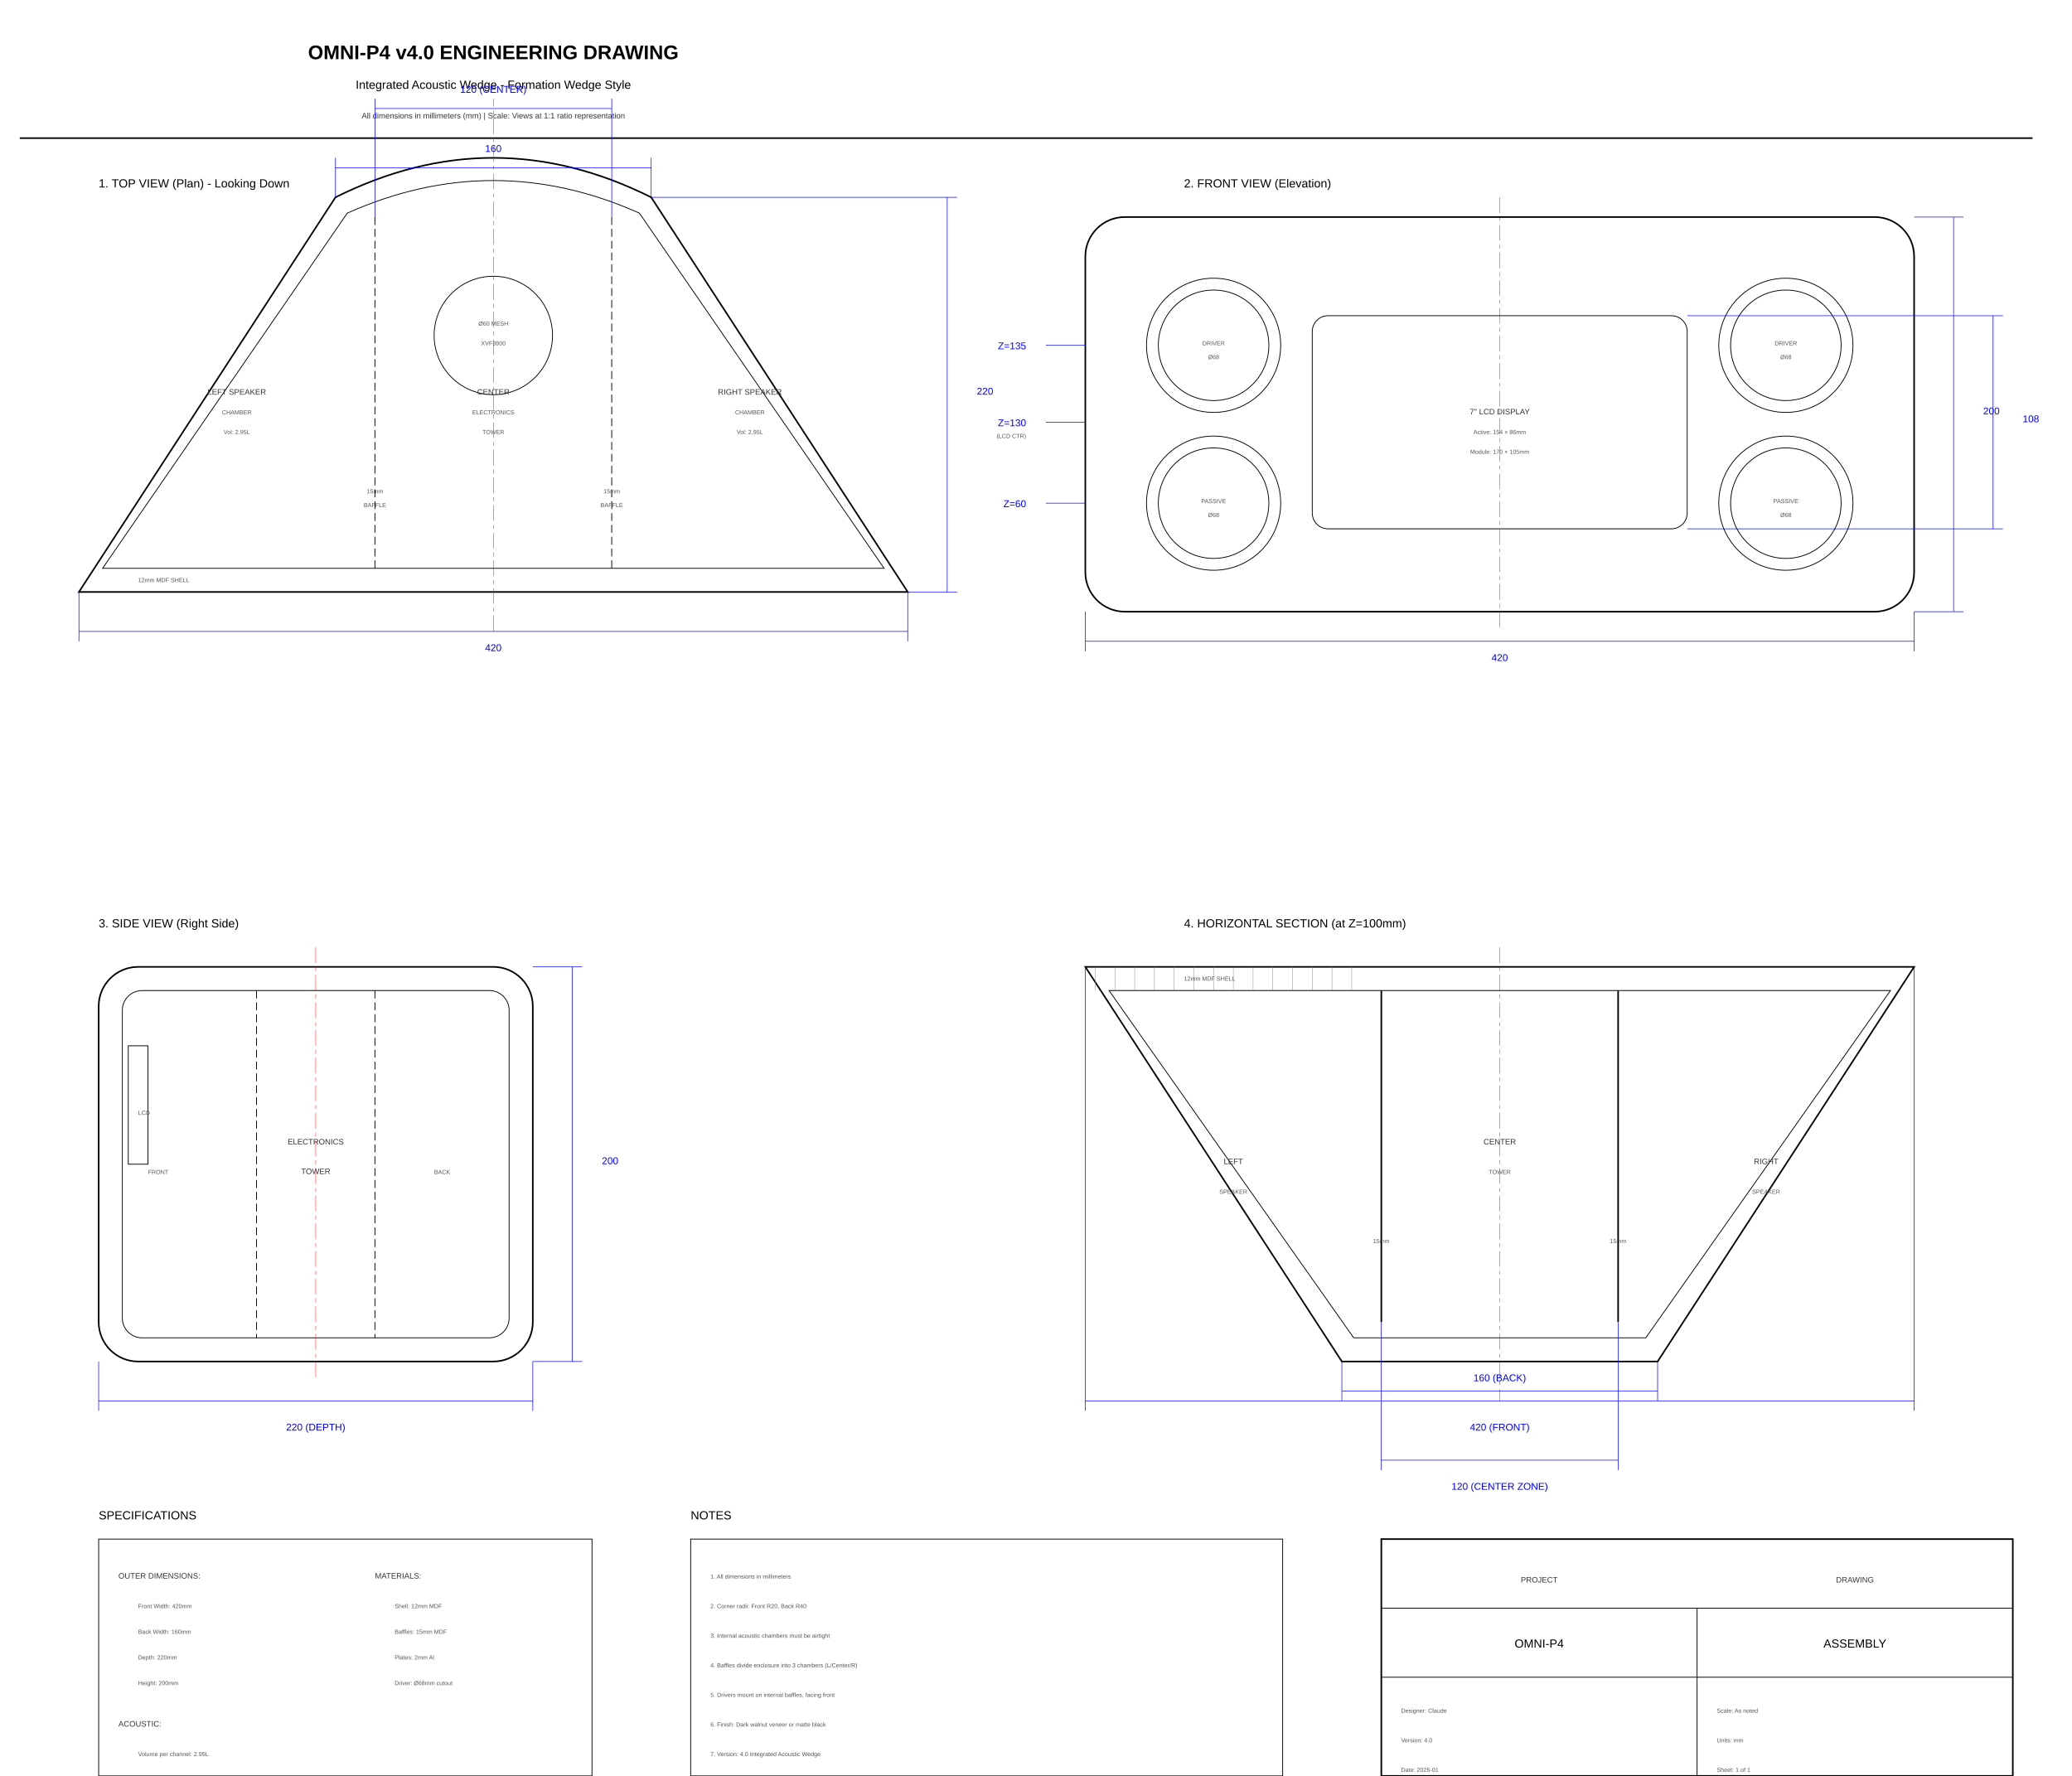
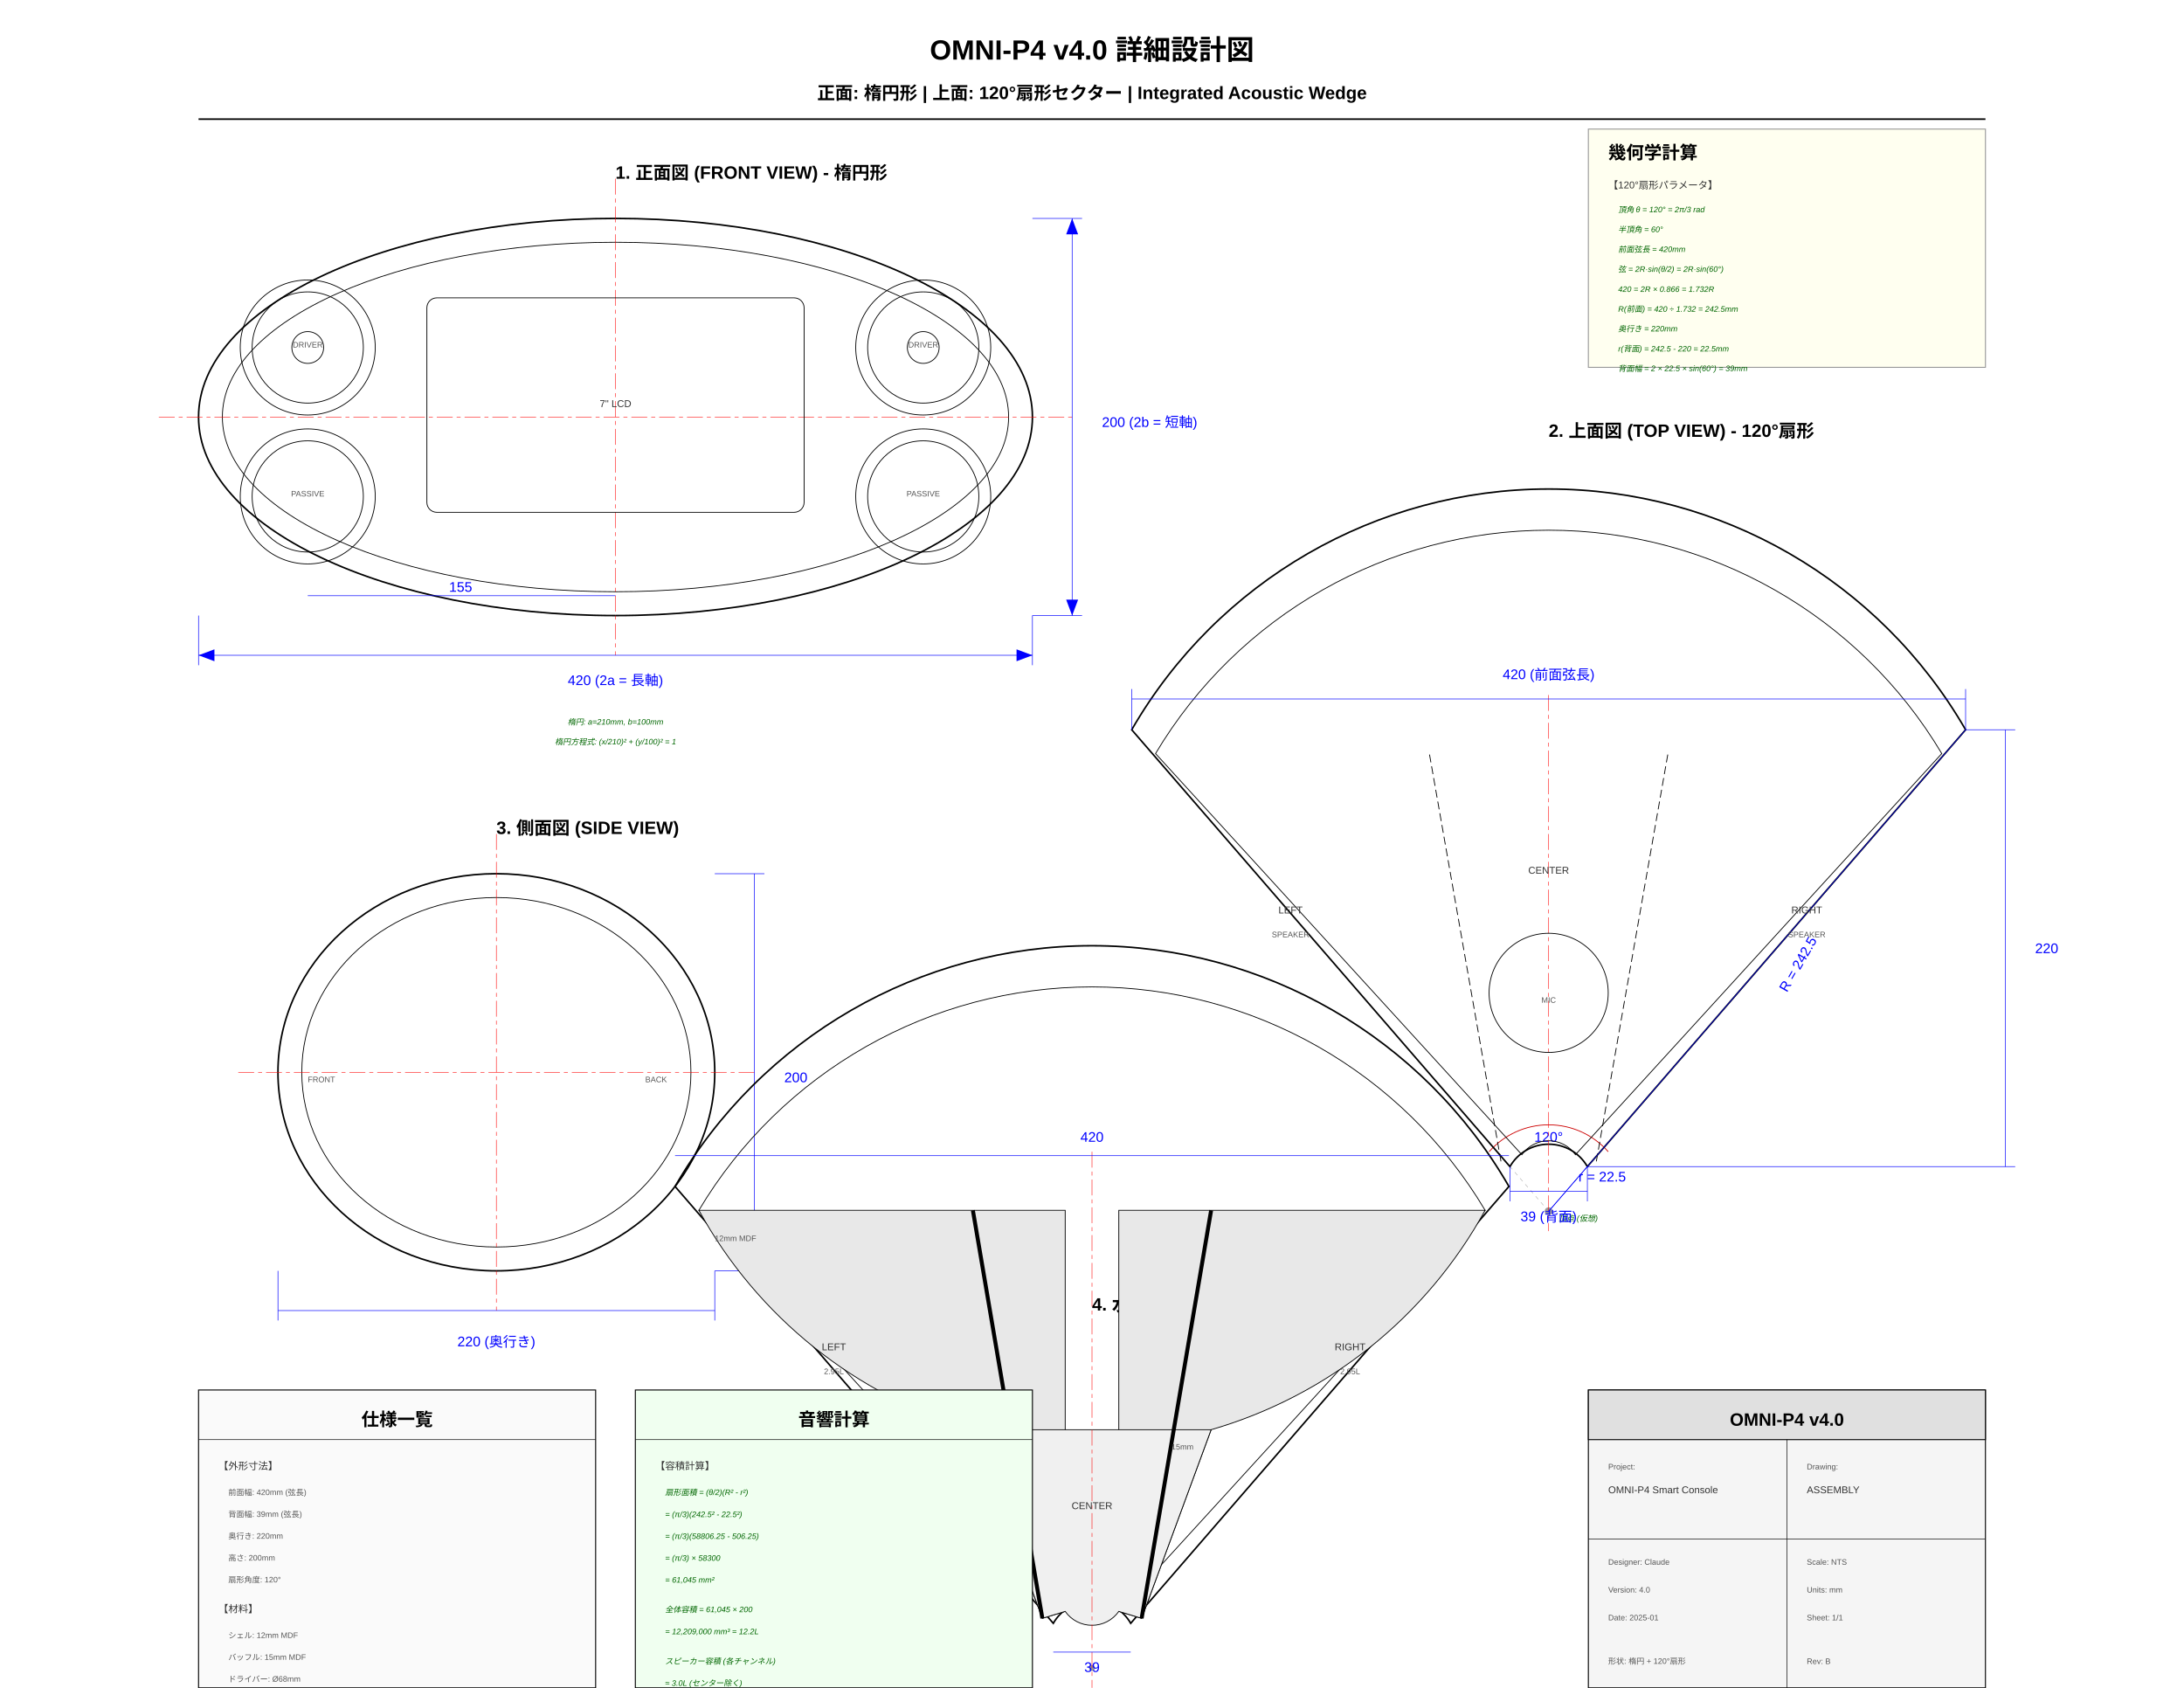
- <svg xmlns="http://www.w3.org/2000/svg" viewBox="-250 -450 1050 900" width="1050mm" height="900mm">
+ <svg xmlns="http://www.w3.org/2000/svg" viewBox="-100 -80 1100 850" width="1100mm" height="850mm">
  <style>
    .outline { fill: none; stroke: #000; stroke-width: 0.8; }
    .thin { fill: none; stroke: #000; stroke-width: 0.4; }
    .dimension { fill: none; stroke: #00f; stroke-width: 0.3; }
-     .dim-text { font-family: Arial, sans-serif; font-size: 5px; fill: #00f; }
-     .title { font-family: Arial, sans-serif; font-size: 10px; font-weight: bold; fill: #000; }
-     .subtitle { font-family: Arial, sans-serif; font-size: 6px; fill: #000; }
-     .annotation { font-family: Arial, sans-serif; font-size: 4px; fill: #333; }
-     .small { font-family: Arial, sans-serif; font-size: 3px; fill: #555; }
-     .center { fill: none; stroke: #f00; stroke-width: 0.2; stroke-dasharray: 8,2,2,2; }
+     .dim-text { font-family: Arial, sans-serif; font-size: 7px; fill: #00f; }
+     .title { font-family: Arial, sans-serif; font-size: 14px; font-weight: bold; fill: #000; }
+     .subtitle { font-family: Arial, sans-serif; font-size: 9px; fill: #000; font-weight: bold; }
+     .annotation { font-family: Arial, sans-serif; font-size: 5px; fill: #333; }
+     .small { font-family: Arial, sans-serif; font-size: 4px; fill: #555; }
+     .calc { font-family: Arial, sans-serif; font-size: 4px; fill: #006600; font-style: italic; }
+     .center { fill: none; stroke: #f00; stroke-width: 0.25; stroke-dasharray: 8,2,2,2; }
    .hidden { fill: none; stroke: #000; stroke-width: 0.4; stroke-dasharray: 4,2; }
-     .hatch { fill: none; stroke: #888; stroke-width: 0.2; }
-     .fill-light { fill: #f5f5f5; stroke: #000; stroke-width: 0.4; }
+     .construction { fill: none; stroke: #999; stroke-width: 0.2; stroke-dasharray: 2,2; }
+     .fill-chamber { fill: #e8e8e8; stroke: #000; stroke-width: 0.4; }
+     .fill-center { fill: #f0f0f0; stroke: #000; stroke-width: 0.4; }
+     .angle-arc { fill: none; stroke: #c00; stroke-width: 0.4; }
  </style>
-   <text x="0" y="-420" class="title" text-anchor="middle">OMNI-P4 v4.0 ENGINEERING DRAWING</text>
-   <text x="0" y="-405" class="subtitle" text-anchor="middle">Integrated Acoustic Wedge - Formation Wedge Style</text>
-   <text x="0" y="-390" class="annotation" text-anchor="middle">All dimensions in millimeters (mm) | Scale: Views at 1:1 ratio representation</text>
-   <line x1="-240" y1="-380" x2="780" y2="-380" class="outline" />
-   <text x="-200" y="-355" class="subtitle">1. TOP VIEW (Plan) - Looking Down</text>
-   <path d="M -210,-150            L 210,-150            L 80,-350            Q 0,-390 -80,-350            L -210,-150 Z" class="outline" />
-   <path d="M -198,-162            L 198,-162            L 74,-342            Q 0,-375 -74,-342            L -198,-162 Z" class="thin" />
-   <line x1="-60" y1="-162" x2="-60" y2="-340" class="hidden" />
-   <line x1="60" y1="-162" x2="60" y2="-340" class="hidden" />
-   <line x1="0" y1="-130" x2="0" y2="-400" class="center" />
-   <circle cx="0" cy="-280" r="30" class="thin" />
-   <line x1="-210" y1="-130" x2="210" y2="-130" class="dimension" />
-   <line x1="-210" y1="-150" x2="-210" y2="-125" class="dimension" />
-   <line x1="210" y1="-150" x2="210" y2="-125" class="dimension" />
-   <text x="0" y="-120" class="dim-text" text-anchor="middle">420</text>
-   <line x1="-80" y1="-365" x2="80" y2="-365" class="dimension" />
-   <line x1="-80" y1="-350" x2="-80" y2="-370" class="dimension" />
-   <line x1="80" y1="-350" x2="80" y2="-370" class="dimension" />
-   <text x="0" y="-373" class="dim-text" text-anchor="middle">160</text>
-   <line x1="230" y1="-150" x2="230" y2="-350" class="dimension" />
-   <line x1="210" y1="-150" x2="235" y2="-150" class="dimension" />
-   <line x1="80" y1="-350" x2="235" y2="-350" class="dimension" />
-   <text x="245" y="-250" class="dim-text" text-anchor="start">220</text>
-   <line x1="-60" y1="-395" x2="60" y2="-395" class="dimension" />
-   <line x1="-60" y1="-340" x2="-60" y2="-400" class="dimension" />
-   <line x1="60" y1="-340" x2="60" y2="-400" class="dimension" />
-   <text x="0" y="-403" class="dim-text" text-anchor="middle">120 (CENTER)</text>
-   <text x="-130" y="-250" class="annotation" text-anchor="middle">LEFT SPEAKER</text>
-   <text x="-130" y="-240" class="small" text-anchor="middle">CHAMBER</text>
-   <text x="-130" y="-230" class="small" text-anchor="middle">Vol: 2.95L</text>
-   <text x="130" y="-250" class="annotation" text-anchor="middle">RIGHT SPEAKER</text>
-   <text x="130" y="-240" class="small" text-anchor="middle">CHAMBER</text>
-   <text x="130" y="-230" class="small" text-anchor="middle">Vol: 2.95L</text>
-   <text x="0" y="-250" class="annotation" text-anchor="middle">CENTER</text>
-   <text x="0" y="-240" class="small" text-anchor="middle">ELECTRONICS</text>
-   <text x="0" y="-230" class="small" text-anchor="middle">TOWER</text>
-   <text x="0" y="-275" class="small" text-anchor="middle">XVF3800</text>
-   <text x="0" y="-285" class="small" text-anchor="middle">Ø60 MESH</text>
-   <text x="-60" y="-200" class="small" text-anchor="middle">15mm</text>
-   <text x="-60" y="-193" class="small" text-anchor="middle">BAFFLE</text>
-   <text x="60" y="-200" class="small" text-anchor="middle">15mm</text>
-   <text x="60" y="-193" class="small" text-anchor="middle">BAFFLE</text>
-   <text x="-180" y="-155" class="small">12mm MDF SHELL</text>
-   <text x="350" y="-355" class="subtitle">2. FRONT VIEW (Elevation)</text>
-   <rect x="300" y="-340" width="420" height="200" rx="20" ry="20" class="outline" />
-   <rect x="415" y="-290" width="190" height="108" rx="8" ry="8" class="thin" />
-   <circle cx="365" cy="-195" r="34" class="thin" />
-   <circle cx="365" cy="-195" r="28" class="thin" />
-   <circle cx="365" cy="-275" r="34" class="thin" />
-   <circle cx="365" cy="-275" r="28" class="thin" />
-   <circle cx="655" cy="-195" r="34" class="thin" />
-   <circle cx="655" cy="-195" r="28" class="thin" />
-   <circle cx="655" cy="-275" r="34" class="thin" />
-   <circle cx="655" cy="-275" r="28" class="thin" />
-   <line x1="510" y1="-350" x2="510" y2="-130" class="center" />
-   <line x1="300" y1="-125" x2="720" y2="-125" class="dimension" />
-   <line x1="300" y1="-140" x2="300" y2="-120" class="dimension" />
-   <line x1="720" y1="-140" x2="720" y2="-120" class="dimension" />
-   <text x="510" y="-115" class="dim-text" text-anchor="middle">420</text>
-   <line x1="740" y1="-340" x2="740" y2="-140" class="dimension" />
-   <line x1="720" y1="-340" x2="745" y2="-340" class="dimension" />
-   <line x1="720" y1="-140" x2="745" y2="-140" class="dimension" />
-   <text x="755" y="-240" class="dim-text" text-anchor="start">200</text>
-   <line x1="760" y1="-290" x2="760" y2="-182" class="dimension" />
-   <line x1="605" y1="-290" x2="765" y2="-290" class="dimension" />
-   <line x1="605" y1="-182" x2="765" y2="-182" class="dimension" />
-   <text x="775" y="-236" class="dim-text" text-anchor="start">108</text>
-   <line x1="280" y1="-275" x2="300" y2="-275" class="dimension" />
-   <text x="270" y="-273" class="dim-text" text-anchor="end">Z=135</text>
-   <line x1="280" y1="-195" x2="300" y2="-195" class="dimension" />
-   <text x="270" y="-193" class="dim-text" text-anchor="end">Z=60</text>
-   <line x1="280" y1="-236" x2="300" y2="-236" class="dimension" />
-   <text x="270" y="-234" class="dim-text" text-anchor="end">Z=130</text>
-   <text x="270" y="-228" class="small" text-anchor="end">(LCD CTR)</text>
-   <text x="510" y="-240" class="annotation" text-anchor="middle">7" LCD DISPLAY</text>
-   <text x="510" y="-230" class="small" text-anchor="middle">Active: 154 × 86mm</text>
-   <text x="510" y="-220" class="small" text-anchor="middle">Module: 170 × 105mm</text>
-   <text x="365" y="-275" class="small" text-anchor="middle">DRIVER</text>
-   <text x="365" y="-268" class="small" text-anchor="middle">Ø68</text>
-   <text x="365" y="-195" class="small" text-anchor="middle">PASSIVE</text>
-   <text x="365" y="-188" class="small" text-anchor="middle">Ø68</text>
-   <text x="655" y="-275" class="small" text-anchor="middle">DRIVER</text>
-   <text x="655" y="-268" class="small" text-anchor="middle">Ø68</text>
-   <text x="655" y="-195" class="small" text-anchor="middle">PASSIVE</text>
-   <text x="655" y="-188" class="small" text-anchor="middle">Ø68</text>
-   <text x="-200" y="20" class="subtitle">3. SIDE VIEW (Right Side)</text>
-   <rect x="-200" y="40" width="220" height="200" rx="20" ry="20" class="outline" />
-   <rect x="-188" y="52" width="196" height="176" rx="10" ry="10" class="thin" />
-   <rect x="-185" y="80" width="10" height="60" class="thin" />
-   <text x="-180" y="115" class="small" text-anchor="start">LCD</text>
-   <line x1="-120" y1="52" x2="-120" y2="228" class="hidden" />
-   <line x1="-60" y1="52" x2="-60" y2="228" class="hidden" />
-   <line x1="-90" y1="30" x2="-90" y2="250" class="center" />
-   <line x1="-200" y1="260" x2="20" y2="260" class="dimension" />
-   <line x1="-200" y1="240" x2="-200" y2="265" class="dimension" />
-   <line x1="20" y1="240" x2="20" y2="265" class="dimension" />
-   <text x="-90" y="275" class="dim-text" text-anchor="middle">220 (DEPTH)</text>
-   <line x1="40" y1="40" x2="40" y2="240" class="dimension" />
-   <line x1="20" y1="40" x2="45" y2="40" class="dimension" />
-   <line x1="20" y1="240" x2="45" y2="240" class="dimension" />
-   <text x="55" y="140" class="dim-text" text-anchor="start">200</text>
-   <text x="-175" y="145" class="small">FRONT</text>
-   <text x="-30" y="145" class="small">BACK</text>
-   <text x="-90" y="130" class="annotation" text-anchor="middle">ELECTRONICS</text>
-   <text x="-90" y="145" class="annotation" text-anchor="middle">TOWER</text>
-   <text x="350" y="20" class="subtitle">4. HORIZONTAL SECTION (at Z=100mm)</text>
-   <path d="M 300,40            L 720,40            L 590,240            L 430,240            L 300,40 Z" class="outline" />
-   <path d="M 312,52            L 708,52            L 584,228            L 436,228            L 312,52 Z" class="thin" />
-   <line x1="450" y1="52" x2="450" y2="220" class="outline" stroke-width="1.5" />
-   <line x1="570" y1="52" x2="570" y2="220" class="outline" stroke-width="1.5" />
-   <g class="hatch">
-     <line x1="305" y1="40" x2="305" y2="52" />
-     <line x1="315" y1="40" x2="315" y2="52" />
-     <line x1="325" y1="40" x2="325" y2="52" />
-     <line x1="335" y1="40" x2="335" y2="52" />
-     <line x1="345" y1="40" x2="345" y2="52" />
-     <line x1="355" y1="40" x2="355" y2="52" />
-     <line x1="365" y1="40" x2="365" y2="52" />
-     <line x1="375" y1="40" x2="375" y2="52" />
-     <line x1="385" y1="40" x2="385" y2="52" />
-     <line x1="395" y1="40" x2="395" y2="52" />
-     <line x1="405" y1="40" x2="405" y2="52" />
-     <line x1="415" y1="40" x2="415" y2="52" />
-     <line x1="425" y1="40" x2="425" y2="52" />
-     <line x1="435" y1="40" x2="435" y2="52" />
-   </g>
-   <line x1="510" y1="30" x2="510" y2="260" class="center" />
-   <line x1="300" y1="260" x2="720" y2="260" class="dimension" />
-   <line x1="300" y1="40" x2="300" y2="265" class="dimension" />
-   <line x1="720" y1="40" x2="720" y2="265" class="dimension" />
-   <text x="510" y="275" class="dim-text" text-anchor="middle">420 (FRONT)</text>
-   <line x1="430" y1="255" x2="590" y2="255" class="dimension" />
-   <line x1="430" y1="240" x2="430" y2="260" class="dimension" />
-   <line x1="590" y1="240" x2="590" y2="260" class="dimension" />
-   <text x="510" y="250" class="dim-text" text-anchor="middle">160 (BACK)</text>
-   <line x1="450" y1="290" x2="570" y2="290" class="dimension" />
-   <line x1="450" y1="220" x2="450" y2="295" class="dimension" />
-   <line x1="570" y1="220" x2="570" y2="295" class="dimension" />
-   <text x="510" y="305" class="dim-text" text-anchor="middle">120 (CENTER ZONE)</text>
-   <text x="375" y="140" class="annotation" text-anchor="middle">LEFT</text>
-   <text x="375" y="155" class="small" text-anchor="middle">SPEAKER</text>
-   <text x="645" y="140" class="annotation" text-anchor="middle">RIGHT</text>
-   <text x="645" y="155" class="small" text-anchor="middle">SPEAKER</text>
-   <text x="510" y="130" class="annotation" text-anchor="middle">CENTER</text>
-   <text x="510" y="145" class="small" text-anchor="middle">TOWER</text>
-   <text x="450" y="180" class="small" text-anchor="middle">15mm</text>
-   <text x="570" y="180" class="small" text-anchor="middle">15mm</text>
-   <text x="350" y="47" class="small">12mm MDF SHELL</text>
-   <text x="-200" y="320" class="subtitle">SPECIFICATIONS</text>
-   <rect x="-200" y="330" width="250" height="120" class="thin" fill="#fafafa" />
-   <text x="-190" y="350" class="annotation">OUTER DIMENSIONS:</text>
-   <text x="-180" y="365" class="small">Front Width: 420mm</text>
-   <text x="-180" y="378" class="small">Back Width: 160mm</text>
-   <text x="-180" y="391" class="small">Depth: 220mm</text>
-   <text x="-180" y="404" class="small">Height: 200mm</text>
-   <text x="-60" y="350" class="annotation">MATERIALS:</text>
-   <text x="-50" y="365" class="small">Shell: 12mm MDF</text>
-   <text x="-50" y="378" class="small">Baffles: 15mm MDF</text>
-   <text x="-50" y="391" class="small">Plates: 2mm Al</text>
-   <text x="-50" y="404" class="small">Driver: Ø68mm cutout</text>
-   <text x="-190" y="425" class="annotation">ACOUSTIC:</text>
-   <text x="-180" y="440" class="small">Volume per channel: 2.95L</text>
-   <text x="100" y="320" class="subtitle">NOTES</text>
-   <rect x="100" y="330" width="300" height="120" class="thin" fill="#fafafa" />
-   <text x="110" y="350" class="small">1. All dimensions in millimeters</text>
-   <text x="110" y="365" class="small">2. Corner radii: Front R20, Back R40</text>
-   <text x="110" y="380" class="small">3. Internal acoustic chambers must be airtight</text>
-   <text x="110" y="395" class="small">4. Baffles divide enclosure into 3 chambers (L/Center/R)</text>
-   <text x="110" y="410" class="small">5. Drivers mount on internal baffles, facing front</text>
-   <text x="110" y="425" class="small">6. Finish: Dark walnut veneer or matte black</text>
-   <text x="110" y="440" class="small">7. Version: 4.0 Integrated Acoustic Wedge</text>
-   <rect x="450" y="330" width="320" height="120" class="outline" />
-   <line x1="450" y1="365" x2="770" y2="365" class="thin" />
-   <line x1="450" y1="400" x2="770" y2="400" class="thin" />
-   <line x1="610" y1="365" x2="610" y2="450" class="thin" />
-   <text x="530" y="352" class="annotation" text-anchor="middle">PROJECT</text>
-   <text x="690" y="352" class="annotation" text-anchor="middle">DRAWING</text>
-   <text x="530" y="385" class="subtitle" text-anchor="middle">OMNI-P4</text>
-   <text x="690" y="385" class="subtitle" text-anchor="middle">ASSEMBLY</text>
-   <text x="460" y="418" class="small">Designer: Claude</text>
-   <text x="460" y="433" class="small">Version: 4.0</text>
-   <text x="460" y="448" class="small">Date: 2025-01</text>
-   <text x="620" y="418" class="small">Scale: As noted</text>
-   <text x="620" y="433" class="small">Units: mm</text>
-   <text x="620" y="448" class="small">Sheet: 1 of 1</text>
+   <text x="450" y="-50" class="title" text-anchor="middle">OMNI-P4 v4.0 詳細設計図</text>
+   <text x="450" y="-30" class="subtitle" text-anchor="middle">正面: 楕円形 | 上面: 120°扇形セクター | Integrated Acoustic Wedge</text>
+   <line x1="0" y1="-20" x2="900" y2="-20" class="outline" />
+   <rect x="700" y="-15" width="200" height="120" fill="#fffff0" stroke="#999" stroke-width="0.5" />
+   <text x="710" y="0" class="subtitle">幾何学計算</text>
+   <text x="710" y="15" class="annotation">【120°扇形パラメータ】</text>
+   <text x="715" y="27" class="calc">頂角 θ = 120° = 2π/3 rad</text>
+   <text x="715" y="37" class="calc">半頂角 = 60°</text>
+   <text x="715" y="47" class="calc">前面弦長 = 420mm</text>
+   <text x="715" y="57" class="calc">弦 = 2R·sin(θ/2) = 2R·sin(60°)</text>
+   <text x="715" y="67" class="calc">420 = 2R × 0.866 = 1.732R</text>
+   <text x="715" y="77" class="calc">R(前面) = 420 ÷ 1.732 = 242.5mm</text>
+   <text x="715" y="87" class="calc">奥行き = 220mm</text>
+   <text x="715" y="97" class="calc">r(背面) = 242.5 - 220 = 22.5mm</text>
+   <text x="715" y="107" class="calc">背面幅 = 2 × 22.5 × sin(60°) = 39mm</text>
+   <text x="210" y="10" class="subtitle">1. 正面図 (FRONT VIEW) - 楕円形</text>
+   <ellipse cx="210" cy="130" rx="210" ry="100" class="outline" />
+   <ellipse cx="210" cy="130" rx="198" ry="88" class="thin" />
+   <line x1="210" y1="10" x2="210" y2="250" class="center" />
+   <line x1="-20" y1="130" x2="440" y2="130" class="center" />
+   <rect x="115" y="70" width="190" height="108" rx="5" ry="5" class="thin" />
+   <circle cx="55" cy="95" r="34" class="thin" />
+   <circle cx="55" cy="95" r="28" class="thin" />
+   <circle cx="55" cy="95" r="8" class="thin" />
+   <circle cx="55" cy="170" r="34" class="thin" />
+   <circle cx="55" cy="170" r="28" class="thin" />
+   <circle cx="365" cy="95" r="34" class="thin" />
+   <circle cx="365" cy="95" r="28" class="thin" />
+   <circle cx="365" cy="95" r="8" class="thin" />
+   <circle cx="365" cy="170" r="34" class="thin" />
+   <circle cx="365" cy="170" r="28" class="thin" />
+   <line x1="0" y1="250" x2="420" y2="250" class="dimension" />
+   <line x1="0" y1="230" x2="0" y2="255" class="dimension" />
+   <line x1="420" y1="230" x2="420" y2="255" class="dimension" />
+   <polygon points="0,250 8,247 8,253" fill="#00f" />
+   <polygon points="420,250 412,247 412,253" fill="#00f" />
+   <text x="210" y="265" class="dim-text" text-anchor="middle">420 (2a = 長軸)</text>
+   <line x1="440" y1="30" x2="440" y2="230" class="dimension" />
+   <line x1="420" y1="30" x2="445" y2="30" class="dimension" />
+   <line x1="420" y1="230" x2="445" y2="230" class="dimension" />
+   <polygon points="440,30 437,38 443,38" fill="#00f" />
+   <polygon points="440,230 437,222 443,222" fill="#00f" />
+   <text x="455" y="135" class="dim-text" text-anchor="start">200 (2b = 短軸)</text>
+   <text x="210" y="285" class="calc" text-anchor="middle">楕円: a=210mm, b=100mm</text>
+   <text x="210" y="295" class="calc" text-anchor="middle">楕円方程式: (x/210)² + (y/100)² = 1</text>
+   <text x="210" y="125" class="annotation" text-anchor="middle">7" LCD</text>
+   <text x="55" y="95" class="small" text-anchor="middle">DRIVER</text>
+   <text x="55" y="170" class="small" text-anchor="middle">PASSIVE</text>
+   <text x="365" y="95" class="small" text-anchor="middle">DRIVER</text>
+   <text x="365" y="170" class="small" text-anchor="middle">PASSIVE</text>
+   <line x1="55" y1="220" x2="210" y2="220" class="dimension" />
+   <text x="132" y="218" class="dim-text" text-anchor="middle">155</text>
+   <text x="680" y="140" class="subtitle">2. 上面図 (TOP VIEW) - 120°扇形</text>
+   <circle cx="680" cy="530" r="2" fill="#999" />
+   <text x="685" y="535" class="calc">頂点 (仮想)</text>
+   <line x1="680" y1="530" x2="470" y2="287.5" class="construction" />
+   <line x1="680" y1="530" x2="890" y2="287.5" class="construction" />
+   <path d="M 650,500 A 40,40 0 0,1 710,500" class="angle-arc" />
+   <text x="680" y="495" class="dim-text" text-anchor="middle" fill="#c00">120°</text>
+   <path d="M 470,287.5            A 242.5,242.5 0 0,1 890,287.5            L 699.5,507.5            A 22.5,22.5 0 0,0 660.5,507.5            Z" class="outline" />
+   <path d="M 482,299.5            A 230.5,230.5 0 0,1 878,299.5            L 693.5,501.5            A 16.5,16.5 0 0,0 666.5,501.5            Z" class="thin" />
+   <line x1="680" y1="270" x2="680" y2="540" class="center" />
+   <line x1="620" y1="300" x2="656" y2="505" class="hidden" />
+   <line x1="740" y1="300" x2="704" y2="505" class="hidden" />
+   <circle cx="680" cy="420" r="30" class="thin" />
+   <line x1="470" y1="272" x2="890" y2="272" class="dimension" />
+   <line x1="470" y1="287.5" x2="470" y2="267" class="dimension" />
+   <line x1="890" y1="287.5" x2="890" y2="267" class="dimension" />
+   <text x="680" y="262" class="dim-text" text-anchor="middle">420 (前面弦長)</text>
+   <line x1="660.5" y1="520" x2="699.5" y2="520" class="dimension" />
+   <line x1="660.5" y1="507.5" x2="660.5" y2="525" class="dimension" />
+   <line x1="699.5" y1="507.5" x2="699.5" y2="525" class="dimension" />
+   <text x="680" y="535" class="dim-text" text-anchor="middle">39 (背面)</text>
+   <line x1="910" y1="287.5" x2="910" y2="507.5" class="dimension" />
+   <line x1="890" y1="287.5" x2="915" y2="287.5" class="dimension" />
+   <line x1="699.5" y1="507.5" x2="915" y2="507.5" class="dimension" />
+   <text x="925" y="400" class="dim-text" text-anchor="start">220</text>
+   <line x1="680" y1="530" x2="890" y2="287.5" class="dimension" />
+   <text x="800" y="420" class="dim-text" transform="rotate(-60, 800, 420)">R = 242.5</text>
+   <line x1="680" y1="530" x2="699.5" y2="507.5" class="dimension" />
+   <text x="695" y="515" class="dim-text">r = 22.5</text>
+   <text x="550" y="380" class="annotation" text-anchor="middle">LEFT</text>
+   <text x="550" y="392" class="small" text-anchor="middle">SPEAKER</text>
+   <text x="810" y="380" class="annotation" text-anchor="middle">RIGHT</text>
+   <text x="810" y="392" class="small" text-anchor="middle">SPEAKER</text>
+   <text x="680" y="360" class="annotation" text-anchor="middle">CENTER</text>
+   <text x="680" y="425" class="small" text-anchor="middle">MIC</text>
+   <text x="150" y="340" class="subtitle">3. 側面図 (SIDE VIEW)</text>
+   <ellipse cx="150" cy="460" rx="110" ry="100" class="outline" />
+   <ellipse cx="150" cy="460" rx="98" ry="88" class="thin" />
+   <line x1="150" y1="340" x2="150" y2="580" class="center" />
+   <line x1="20" y1="460" x2="280" y2="460" class="center" />
+   <line x1="40" y1="580" x2="260" y2="580" class="dimension" />
+   <line x1="40" y1="560" x2="40" y2="585" class="dimension" />
+   <line x1="260" y1="560" x2="260" y2="585" class="dimension" />
+   <text x="150" y="598" class="dim-text" text-anchor="middle">220 (奥行き)</text>
+   <line x1="280" y1="360" x2="280" y2="560" class="dimension" />
+   <line x1="260" y1="360" x2="285" y2="360" class="dimension" />
+   <line x1="260" y1="560" x2="285" y2="560" class="dimension" />
+   <text x="295" y="465" class="dim-text" text-anchor="start">200</text>
+   <text x="55" y="465" class="small">FRONT</text>
+   <text x="225" y="465" class="small">BACK</text>
+   <text x="450" y="580" class="subtitle">4. 水平断面図 (Z = 100mm)</text>
+   <circle cx="450" cy="760" r="1.5" fill="#999" />
+   <path d="M 240,517.5            A 242.5,242.5 0 0,1 660,517.5            L 469.5,737.5            A 22.5,22.5 0 0,0 430.5,737.5            Z" class="outline" />
+   <path d="M 252,529.5            A 230.5,230.5 0 0,1 648,529.5            L 463.5,731.5            A 16.5,16.5 0 0,0 436.5,731.5            Z" class="thin" />
+   <path d="M 252,529.5            A 230.5,230.5 0 0,0 390,640            L 425,735            L 436.5,731.5            L 436.5,529.5            Z" class="fill-chamber" />
+   <path d="M 648,529.5            A 230.5,230.5 0 0,1 510,640            L 475,735            L 463.5,731.5            L 463.5,529.5            Z" class="fill-chamber" />
+   <path d="M 390,640            L 510,640            L 475,735            L 463.5,731.5            A 16.5,16.5 0 0,1 436.5,731.5            L 425,735            Z" class="fill-center" />
+   <line x1="390" y1="529.5" x2="425" y2="735" stroke="#000" stroke-width="2" />
+   <line x1="510" y1="529.5" x2="475" y2="735" stroke="#000" stroke-width="2" />
+   <line x1="450" y1="500" x2="450" y2="770" class="center" />
+   <line x1="240" y1="502" x2="660" y2="502" class="dimension" />
+   <text x="450" y="495" class="dim-text" text-anchor="middle">420</text>
+   <line x1="430.5" y1="752" x2="469.5" y2="752" class="dimension" />
+   <text x="450" y="762" class="dim-text" text-anchor="middle">39</text>
+   <text x="320" y="600" class="annotation" text-anchor="middle">LEFT</text>
+   <text x="320" y="612" class="small" text-anchor="middle">2.95L</text>
+   <text x="580" y="600" class="annotation" text-anchor="middle">RIGHT</text>
+   <text x="580" y="612" class="small" text-anchor="middle">2.95L</text>
+   <text x="450" y="680" class="annotation" text-anchor="middle">CENTER</text>
+   <text x="400" y="650" class="small">15mm</text>
+   <text x="490" y="650" class="small">15mm</text>
+   <text x="260" y="545" class="small">12mm MDF</text>
+   <rect x="0" y="620" width="200" height="150" fill="#fafafa" stroke="#000" stroke-width="0.5" />
+   <text x="100" y="638" class="subtitle" text-anchor="middle">仕様一覧</text>
+   <line x1="0" y1="645" x2="200" y2="645" stroke="#000" stroke-width="0.3" />
+   <text x="10" y="660" class="annotation">【外形寸法】</text>
+   <text x="15" y="673" class="small">前面幅: 420mm (弦長)</text>
+   <text x="15" y="684" class="small">背面幅: 39mm (弦長)</text>
+   <text x="15" y="695" class="small">奥行き: 220mm</text>
+   <text x="15" y="706" class="small">高さ: 200mm</text>
+   <text x="15" y="717" class="small">扇形角度: 120°</text>
+   <text x="10" y="732" class="annotation">【材料】</text>
+   <text x="15" y="745" class="small">シェル: 12mm MDF</text>
+   <text x="15" y="756" class="small">バッフル: 15mm MDF</text>
+   <text x="15" y="767" class="small">ドライバー: Ø68mm</text>
+   <rect x="220" y="620" width="200" height="150" fill="#f0fff0" stroke="#000" stroke-width="0.5" />
+   <text x="320" y="638" class="subtitle" text-anchor="middle">音響計算</text>
+   <line x1="220" y1="645" x2="420" y2="645" stroke="#000" stroke-width="0.3" />
+   <text x="230" y="660" class="annotation">【容積計算】</text>
+   <text x="235" y="673" class="calc">扇形面積 = (θ/2)(R² - r²)</text>
+   <text x="235" y="684" class="calc">= (π/3)(242.5² - 22.5²)</text>
+   <text x="235" y="695" class="calc">= (π/3)(58806.25 - 506.25)</text>
+   <text x="235" y="706" class="calc">= (π/3) × 58300</text>
+   <text x="235" y="717" class="calc">= 61,045 mm²</text>
+   <text x="235" y="732" class="calc">全体容積 = 61,045 × 200</text>
+   <text x="235" y="743" class="calc">= 12,209,000 mm³ = 12.2L</text>
+   <text x="235" y="758" class="calc">スピーカー容積 (各チャンネル)</text>
+   <text x="235" y="769" class="calc">≈ 3.0L (センター除く)</text>
+   <rect x="700" y="620" width="200" height="150" fill="#f5f5f5" stroke="#000" stroke-width="0.5" />
+   <rect x="700" y="620" width="200" height="25" fill="#e0e0e0" stroke="#000" stroke-width="0.5" />
+   <text x="800" y="638" class="subtitle" text-anchor="middle">OMNI-P4 v4.0</text>
+   <line x1="700" y1="695" x2="900" y2="695" stroke="#000" stroke-width="0.3" />
+   <line x1="800" y1="645" x2="800" y2="770" stroke="#000" stroke-width="0.3" />
+   <text x="710" y="660" class="small">Project:</text>
+   <text x="710" y="672" class="annotation">OMNI-P4 Smart Console</text>
+   <text x="810" y="660" class="small">Drawing:</text>
+   <text x="810" y="672" class="annotation">ASSEMBLY</text>
+   <text x="710" y="708" class="small">Designer: Claude</text>
+   <text x="710" y="722" class="small">Version: 4.0</text>
+   <text x="710" y="736" class="small">Date: 2025-01</text>
+   <text x="810" y="708" class="small">Scale: NTS</text>
+   <text x="810" y="722" class="small">Units: mm</text>
+   <text x="810" y="736" class="small">Sheet: 1/1</text>
+   <text x="710" y="758" class="small">形状: 楕円 + 120°扇形</text>
+   <text x="810" y="758" class="small">Rev: B</text>
</svg>
